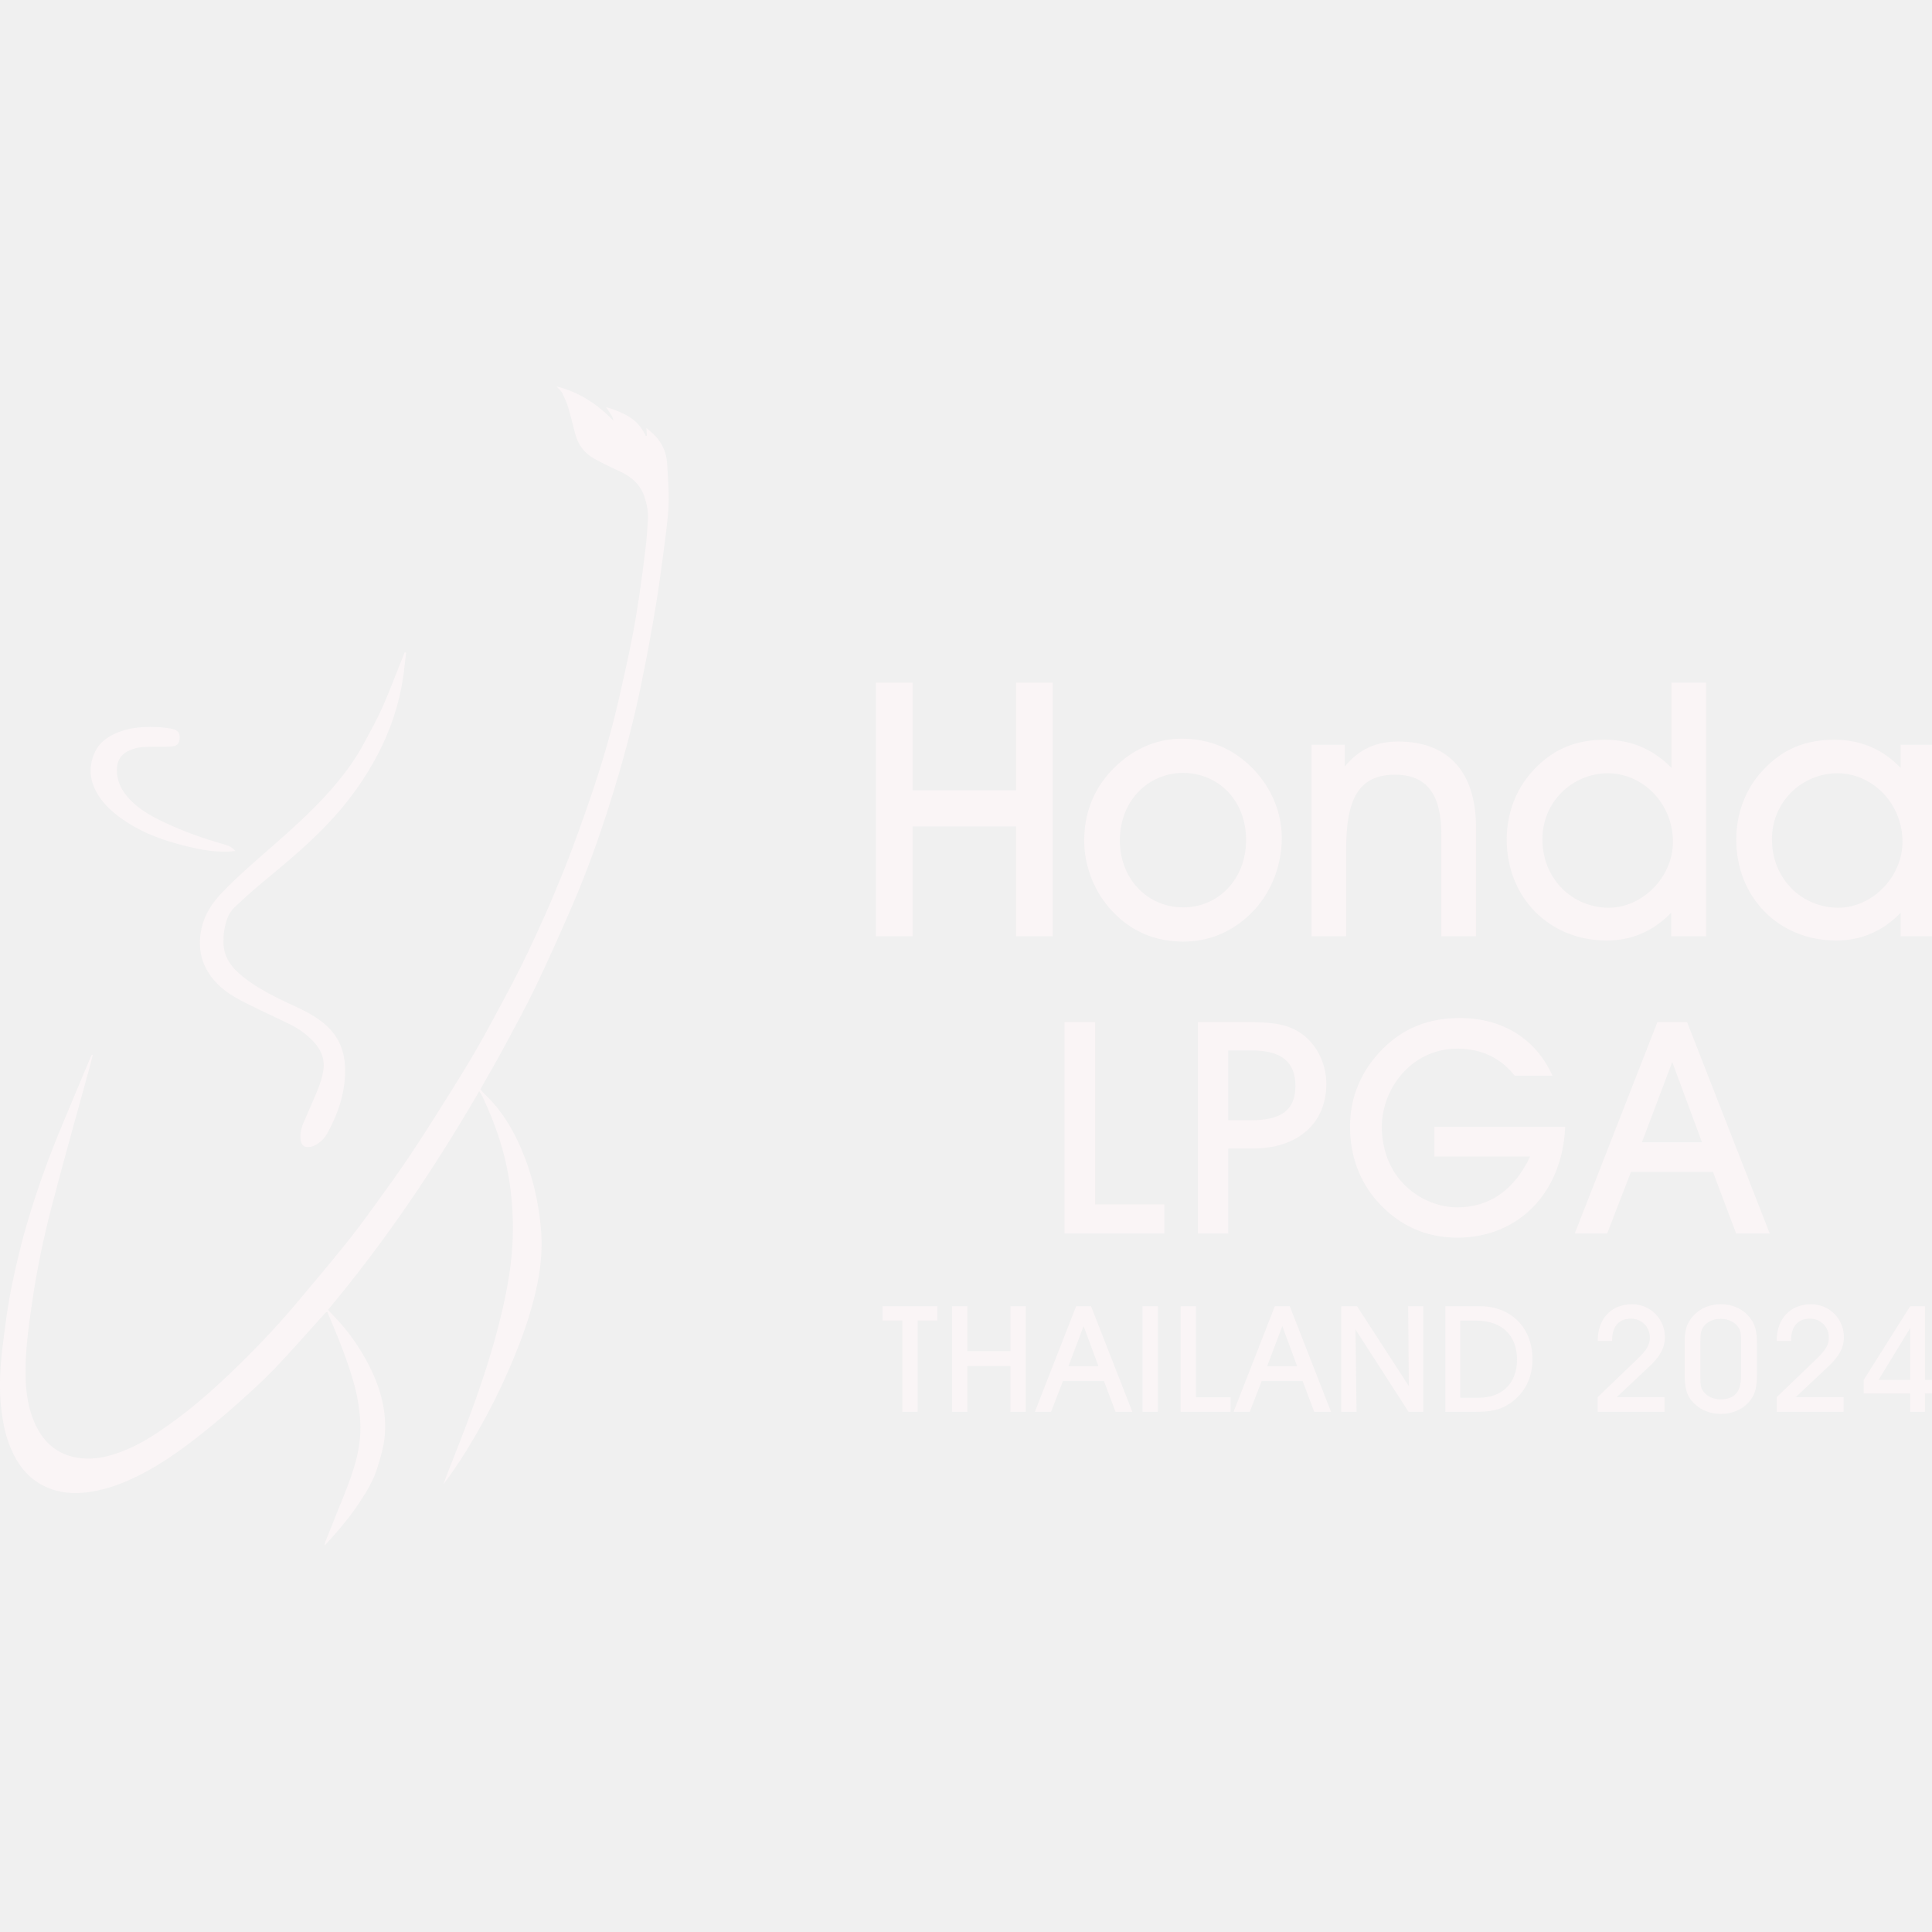
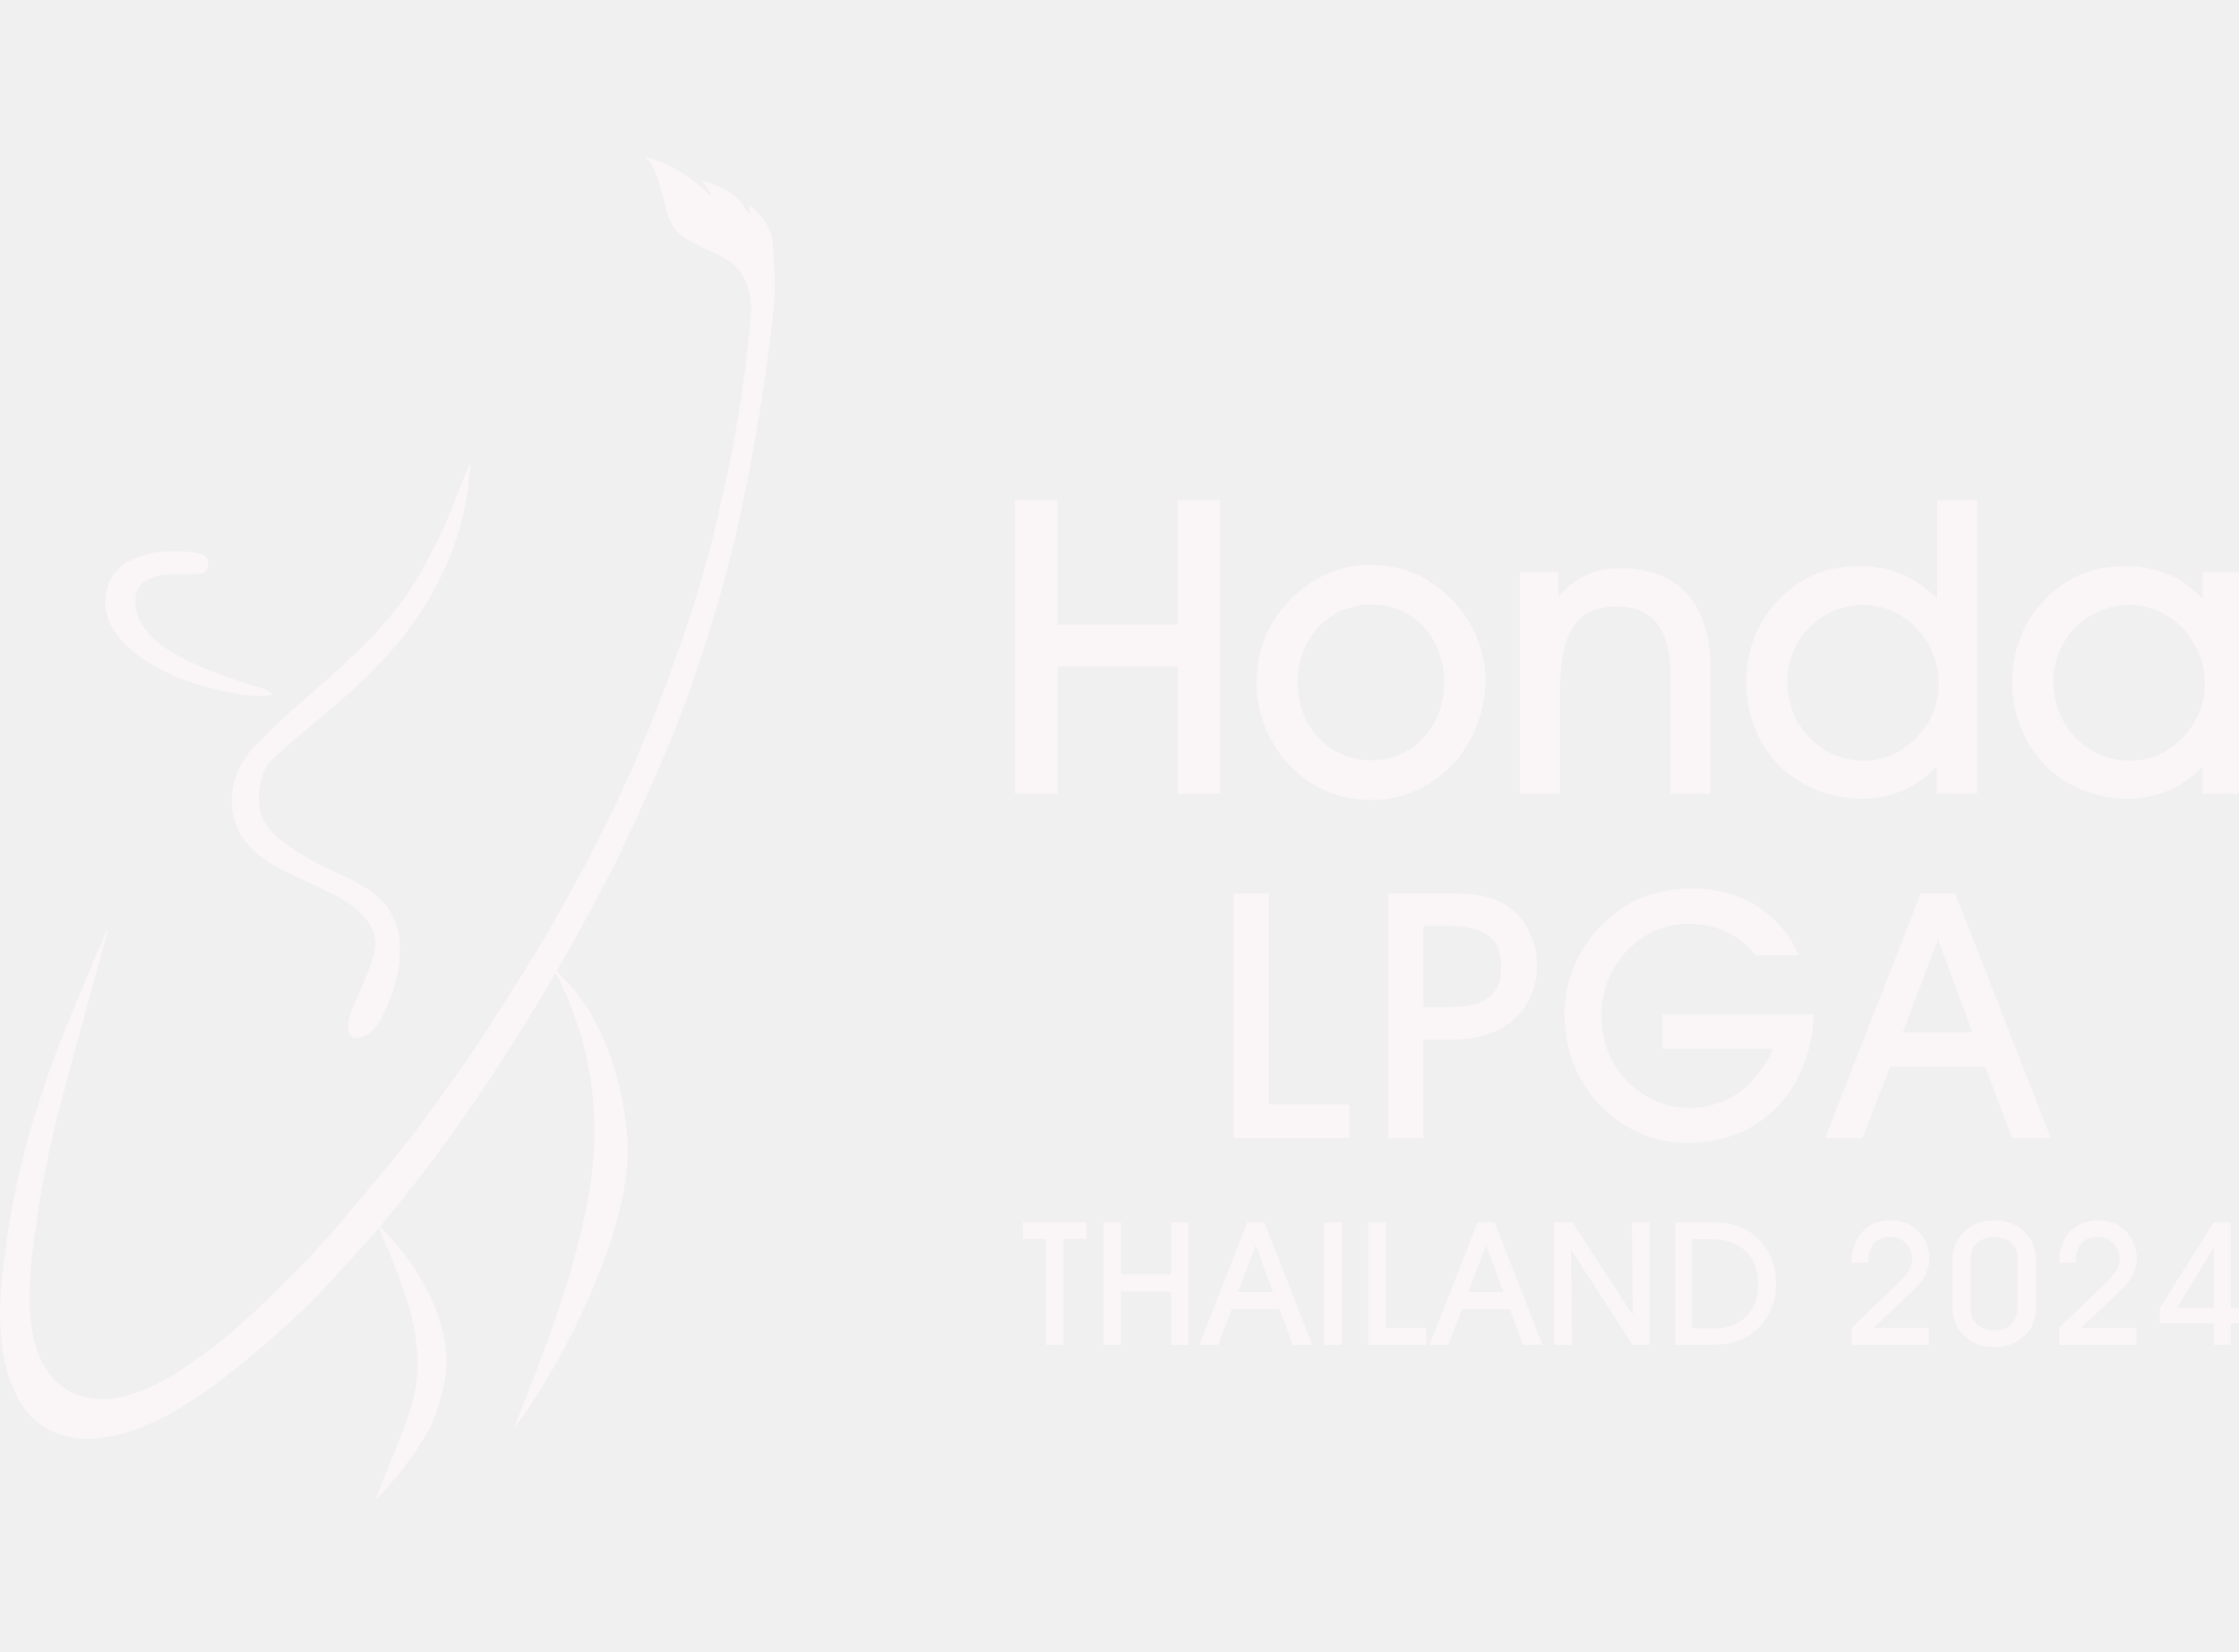
- <svg xmlns="http://www.w3.org/2000/svg" width="500" height="500" viewBox="0 0 500 500" fill="none">
+ <svg xmlns="http://www.w3.org/2000/svg" width="500" height="369" viewBox="0 0 500 369" fill="none">
  <g clip-path="url(#clip0_904_332)">
-     <path d="M236.174 242.307H226.667V176.676H236.174V204.553H262.944V176.676H272.451V242.307H262.944V213.876H236.174V242.307Z" fill="#FAF5F6" />
-     <path d="M280.585 217.568C280.585 210.553 282.985 204.368 287.601 199.476C292.585 194.122 299.047 191.168 305.785 191.168C312.985 191.168 319.17 193.753 324.154 198.83C329.047 203.814 331.724 210.276 331.724 216.922C331.724 223.753 329.139 230.491 324.801 235.291C319.816 240.737 313.447 243.691 306.247 243.691C299.047 243.691 292.862 241.107 287.97 235.937C283.262 231.045 280.585 224.214 280.585 217.568ZM289.816 217.476C289.816 227.445 296.924 234.83 306.247 234.83C315.293 234.83 322.493 227.537 322.493 217.383C322.493 207.137 315.293 200.03 306.154 200.03C297.201 200.03 289.816 207.23 289.816 217.476Z" fill="#FAF5F6" />
-     <path d="M348.38 242.307H339.426V192.737H348.011V198.368C351.796 193.845 356.134 191.907 361.857 191.907C374.688 191.907 381.98 199.66 381.98 214.06V242.307H373.026V215.999C373.026 205.568 369.242 200.491 361.026 200.491C351.519 200.491 348.38 206.953 348.38 219.783V242.307Z" fill="#FAF5F6" />
-     <path d="M432.493 242.307V236.214C427.877 241.014 422.154 243.414 415.877 243.414C400.831 243.414 389.939 232.153 389.939 217.291C389.939 210.368 392.431 203.907 397.047 199.107C402.031 193.845 407.847 191.445 415.323 191.445C422.062 191.445 427.785 193.845 432.585 198.737V176.676H441.539V242.307H432.493ZM399.17 217.199C399.17 227.537 407.016 234.922 416.339 234.922C425.016 234.922 432.954 227.076 432.954 217.845C432.954 207.783 425.016 200.122 416.154 200.122C406.923 200.122 399.17 207.507 399.17 217.199Z" fill="#FAF5F6" />
-     <path d="M491.898 242.307V236.214C487.282 241.014 481.559 243.414 475.282 243.414C460.236 243.414 449.344 232.153 449.344 217.291C449.344 210.368 451.836 203.907 456.452 199.107C461.436 193.845 467.252 191.445 474.729 191.445C481.467 191.445 487.19 193.845 491.898 198.737V192.737H500.944V242.307H491.898ZM458.575 217.199C458.575 227.537 466.421 234.922 475.744 234.922C484.421 234.922 492.359 227.076 492.359 217.845C492.359 207.783 484.421 200.122 475.559 200.122C466.329 200.122 458.575 207.507 458.575 217.199Z" fill="#FAF5F6" />
-     <path d="M301.335 319.231H275.489V264.539H283.412V311.693H301.335V319.231Z" fill="#FAF5F6" />
-     <path d="M317.87 319.231H310.024V264.539H322.716C328.1 264.539 332.254 264.77 335.793 266.847C340.331 269.462 343.254 274.77 343.254 280.539C343.254 290.385 336.254 297.231 324.177 297.231H317.87V319.231ZM317.87 289.923H323.639C331.408 289.923 335.254 287.462 335.254 281C335.254 274.693 331.485 271.847 323.87 271.847H317.87V289.923Z" fill="#FAF5F6" />
-     <path d="M371.229 291.616H405.075C404.306 309 392.691 320.308 377.152 320.308C368.998 320.308 361.998 317.154 356.46 310.923C351.844 305.77 349.383 299.077 349.383 291.539C349.383 283.923 352.306 276.923 357.921 271.385C363.229 266.077 369.768 263.462 377.768 263.462C388.921 263.462 397.537 268.923 401.768 278.385H391.998C388.383 273.77 383.306 271.385 377.152 271.385C371.998 271.385 367.229 273.385 363.614 277.077C359.768 281 357.614 286.385 357.614 291.616C357.614 297.385 359.614 302.616 363.152 306.308C366.921 310.231 372.075 312.462 377.152 312.462C385.383 312.462 391.844 308.077 395.998 299.308H371.229V291.616Z" fill="#FAF5F6" />
-     <path d="M422.084 303.308L415.93 319.231H407.545L428.93 264.539H436.622L458.007 319.231H449.314L443.314 303.308H422.084ZM440.468 295.616L432.776 274.847L424.93 295.616H440.468Z" fill="#FAF5F6" />
-     <path d="M237.475 365.384H233.514V341.73H228.398V338.038H242.591V341.73H237.475V365.384Z" fill="#FAF5F6" />
-     <path d="M250.352 365.384H246.39V338.038H250.352V349.653H261.505V338.038H265.467V365.384H261.505V353.538H250.352V365.384Z" fill="#FAF5F6" />
-     <path d="M275.087 357.423L272.01 365.384H267.818L278.51 338.038H282.356L293.048 365.384H288.702L285.702 357.423H275.087ZM284.279 353.577L280.433 343.192L276.51 353.577H284.279Z" fill="#FAF5F6" />
-     <path d="M299.647 365.384H295.685V338.038H299.647V365.384Z" fill="#FAF5F6" />
-     <path d="M318.476 365.384H305.553V338.038H309.515V361.615H318.476V365.384Z" fill="#FAF5F6" />
-     <path d="M326.513 357.423L323.436 365.384H319.243L329.936 338.038H333.782L344.474 365.384H340.128L337.128 357.423H326.513ZM335.705 353.577L331.859 343.192L327.936 353.577H335.705Z" fill="#FAF5F6" />
-     <path d="M351.073 365.384H347.111V338.038H351.188L364.611 358.73L364.419 338.038H368.342V365.384H364.534L350.804 344.077L351.073 365.384Z" fill="#FAF5F6" />
-     <path d="M381.757 365.384H374.064V338.038H382.872C391.18 338.038 396.603 343.692 396.603 351.807C396.603 356.5 394.641 360.423 391.103 362.961C388.18 365.077 385.372 365.384 381.757 365.384ZM377.911 361.73H382.718C388.872 361.73 392.603 357.884 392.603 351.846C392.603 345.653 388.757 341.769 381.987 341.769H377.911V361.73Z" fill="#FAF5F6" />
-     <path d="M430.792 365.384H413.484V361.577L423.061 352.384C425.33 350.192 426.984 348.653 426.984 346.192C426.984 343.461 424.946 341.269 422.023 341.269C419.023 341.269 417.215 343.269 417.215 346.73C417.215 346.807 417.215 346.923 417.215 347.038H413.484C413.484 347 413.484 346.961 413.484 346.961C413.484 341.192 417.1 337.538 422.369 337.538C427.176 337.538 430.869 341.384 430.869 346.038C430.869 348.884 429.523 351.115 426.907 353.577L418.407 361.577H430.792V365.384Z" fill="#FAF5F6" />
-     <path d="M440.071 356.461C440.071 356.615 440.071 356.73 440.071 356.884C440.071 358.115 440.11 359.077 440.725 359.961C441.648 361.307 443.341 362.153 445.264 362.153C448.841 362.153 450.571 360.23 450.571 356.307V347.153C450.571 345.615 450.571 344.5 449.917 343.538C448.994 342.153 447.264 341.307 445.302 341.307C443.379 341.307 441.725 342.115 440.802 343.423C440.148 344.346 440.071 345.5 440.071 347.115V356.461ZM435.994 355.769V347.692C435.994 345.192 436.148 343.192 437.648 341.23C439.456 338.846 442.148 337.538 445.341 337.538C448.648 337.538 451.417 338.923 453.225 341.5C454.341 343.077 454.687 345 454.687 347.538V355.884C454.687 358.538 454.341 360.538 453.187 362.115C451.456 364.538 448.61 365.923 445.341 365.923C442.187 365.923 439.456 364.615 437.571 362.23C436.341 360.653 435.994 358.577 435.994 355.769Z" fill="#FAF5F6" />
-     <path d="M477.12 365.384H459.812V361.577L469.389 352.384C471.658 350.192 473.312 348.653 473.312 346.192C473.312 343.461 471.274 341.269 468.351 341.269C465.351 341.269 463.543 343.269 463.543 346.73C463.543 346.807 463.543 346.923 463.543 347.038H459.812C459.812 347 459.812 346.961 459.812 346.961C459.812 341.192 463.428 337.538 468.697 337.538C473.505 337.538 477.197 341.384 477.197 346.038C477.197 348.884 475.851 351.115 473.235 353.577L464.735 361.577H477.12V365.384Z" fill="#FAF5F6" />
-     <path d="M494.361 357.115V343.692L486.169 357.115H494.361ZM498.169 365.384H494.361V360.615H482.322V357.115L494.361 338.038H498.169V357.115H500.938V360.615H498.169V365.384Z" fill="#FAF5F6" />
+     <path d="M236.174 177.307H226.667V111.676H236.174V139.553H262.944V111.676H272.451V177.307H262.944V148.876H236.174V177.307Z" fill="#FAF5F6" />
+     <path d="M280.585 152.568C280.585 145.553 282.985 139.368 287.601 134.476C292.585 129.122 299.047 126.168 305.785 126.168C312.985 126.168 319.17 128.753 324.154 133.83C329.047 138.814 331.724 145.276 331.724 151.922C331.724 158.753 329.139 165.491 324.801 170.291C319.816 175.737 313.447 178.691 306.247 178.691C299.047 178.691 292.862 176.107 287.97 170.937C283.262 166.045 280.585 159.214 280.585 152.568ZM289.816 152.476C289.816 162.445 296.924 169.83 306.247 169.83C315.293 169.83 322.493 162.537 322.493 152.383C322.493 142.137 315.293 135.03 306.154 135.03C297.201 135.03 289.816 142.23 289.816 152.476Z" fill="#FAF5F6" />
+     <path d="M348.38 177.307H339.426V127.737H348.011V133.368C351.796 128.845 356.134 126.907 361.857 126.907C374.688 126.907 381.98 134.66 381.98 149.06V177.307H373.026V150.999C373.026 140.568 369.242 135.491 361.026 135.491C351.519 135.491 348.38 141.953 348.38 154.783V177.307Z" fill="#FAF5F6" />
+     <path d="M432.493 177.307V171.214C427.877 176.014 422.154 178.414 415.877 178.414C400.831 178.414 389.939 167.153 389.939 152.291C389.939 145.368 392.431 138.907 397.047 134.107C402.031 128.845 407.847 126.445 415.323 126.445C422.062 126.445 427.785 128.845 432.585 133.737V111.676H441.539V177.307H432.493ZM399.17 152.199C399.17 162.537 407.016 169.922 416.339 169.922C425.016 169.922 432.954 162.076 432.954 152.845C432.954 142.783 425.016 135.122 416.154 135.122C406.923 135.122 399.17 142.507 399.17 152.199Z" fill="#FAF5F6" />
+     <path d="M491.898 177.307V171.214C487.282 176.014 481.559 178.414 475.282 178.414C460.236 178.414 449.344 167.153 449.344 152.291C449.344 145.368 451.836 138.907 456.452 134.107C461.436 128.845 467.252 126.445 474.729 126.445C481.467 126.445 487.19 128.845 491.898 133.737V127.737H500.944V177.307H491.898ZM458.575 152.199C458.575 162.537 466.421 169.922 475.744 169.922C484.421 169.922 492.359 162.076 492.359 152.845C492.359 142.783 484.421 135.122 475.559 135.122C466.329 135.122 458.575 142.507 458.575 152.199Z" fill="#FAF5F6" />
+     <path d="M301.335 254.231H275.489V199.539H283.412V246.693H301.335V254.231Z" fill="#FAF5F6" />
+     <path d="M317.87 254.231H310.024V199.539H322.716C328.1 199.539 332.254 199.77 335.793 201.847C340.331 204.462 343.254 209.77 343.254 215.539C343.254 225.385 336.254 232.231 324.177 232.231H317.87V254.231ZM317.87 224.923H323.639C331.408 224.923 335.254 222.462 335.254 216C335.254 209.693 331.485 206.847 323.87 206.847H317.87V224.923Z" fill="#FAF5F6" />
+     <path d="M371.229 226.616H405.075C404.306 244 392.691 255.308 377.152 255.308C368.998 255.308 361.998 252.154 356.46 245.923C351.844 240.77 349.383 234.077 349.383 226.539C349.383 218.923 352.306 211.923 357.921 206.385C363.229 201.077 369.768 198.462 377.768 198.462C388.921 198.462 397.537 203.923 401.768 213.385H391.998C388.383 208.77 383.306 206.385 377.152 206.385C371.998 206.385 367.229 208.385 363.614 212.077C359.768 216 357.614 221.385 357.614 226.616C357.614 232.385 359.614 237.616 363.152 241.308C366.921 245.231 372.075 247.462 377.152 247.462C385.383 247.462 391.844 243.077 395.998 234.308H371.229V226.616Z" fill="#FAF5F6" />
+     <path d="M422.084 238.308L415.93 254.231H407.545L428.93 199.539H436.622L458.007 254.231H449.314L443.314 238.308H422.084ZM440.468 230.616L432.776 209.847L424.93 230.616H440.468Z" fill="#FAF5F6" />
+     <path d="M237.475 300.384H233.514V276.73H228.398V273.038H242.591V276.73H237.475V300.384Z" fill="#FAF5F6" />
+     <path d="M250.352 300.384H246.39V273.038H250.352V284.653H261.505V273.038H265.467V300.384H261.505V288.538H250.352V300.384Z" fill="#FAF5F6" />
+     <path d="M275.087 292.423L272.01 300.384H267.818L278.51 273.038H282.356L293.048 300.384H288.702L285.702 292.423H275.087ZM284.279 288.577L280.433 278.192L276.51 288.577H284.279Z" fill="#FAF5F6" />
+     <path d="M299.647 300.384H295.685V273.038H299.647V300.384Z" fill="#FAF5F6" />
+     <path d="M318.476 300.384H305.553V273.038H309.515V296.615H318.476V300.384Z" fill="#FAF5F6" />
+     <path d="M326.513 292.423L323.436 300.384H319.243L329.936 273.038H333.782L344.474 300.384H340.128L337.128 292.423H326.513ZM335.705 288.577L331.859 278.192L327.936 288.577H335.705Z" fill="#FAF5F6" />
+     <path d="M351.073 300.384H347.111V273.038H351.188L364.611 293.73L364.419 273.038H368.342V300.384H364.534L350.804 279.077L351.073 300.384Z" fill="#FAF5F6" />
+     <path d="M381.757 300.384H374.064V273.038H382.872C391.18 273.038 396.603 278.692 396.603 286.807C396.603 291.5 394.641 295.423 391.103 297.961C388.18 300.077 385.372 300.384 381.757 300.384ZM377.911 296.73H382.718C388.872 296.73 392.603 292.884 392.603 286.846C392.603 280.653 388.757 276.769 381.987 276.769H377.911V296.73Z" fill="#FAF5F6" />
+     <path d="M430.792 300.384H413.484V296.577L423.061 287.384C425.33 285.192 426.984 283.653 426.984 281.192C426.984 278.461 424.946 276.269 422.023 276.269C419.023 276.269 417.215 278.269 417.215 281.73C417.215 281.807 417.215 281.923 417.215 282.038H413.484C413.484 282 413.484 281.961 413.484 281.961C413.484 276.192 417.1 272.538 422.369 272.538C427.176 272.538 430.869 276.384 430.869 281.038C430.869 283.884 429.523 286.115 426.907 288.577L418.407 296.577H430.792V300.384Z" fill="#FAF5F6" />
+     <path d="M440.071 291.461C440.071 291.615 440.071 291.73 440.071 291.884C440.071 293.115 440.11 294.077 440.725 294.961C441.648 296.307 443.341 297.153 445.264 297.153C448.841 297.153 450.571 295.23 450.571 291.307V282.153C450.571 280.615 450.571 279.5 449.917 278.538C448.994 277.153 447.264 276.307 445.302 276.307C443.379 276.307 441.725 277.115 440.802 278.423C440.148 279.346 440.071 280.5 440.071 282.115V291.461ZM435.994 290.769V282.692C435.994 280.192 436.148 278.192 437.648 276.23C439.456 273.846 442.148 272.538 445.341 272.538C448.648 272.538 451.417 273.923 453.225 276.5C454.341 278.077 454.687 280 454.687 282.538V290.884C454.687 293.538 454.341 295.538 453.187 297.115C451.456 299.538 448.61 300.923 445.341 300.923C442.187 300.923 439.456 299.615 437.571 297.23C436.341 295.653 435.994 293.577 435.994 290.769Z" fill="#FAF5F6" />
+     <path d="M477.12 300.384H459.812V296.577L469.389 287.384C471.658 285.192 473.312 283.653 473.312 281.192C473.312 278.461 471.274 276.269 468.351 276.269C465.351 276.269 463.543 278.269 463.543 281.73C463.543 281.807 463.543 281.923 463.543 282.038H459.812C459.812 282 459.812 281.961 459.812 281.961C459.812 276.192 463.428 272.538 468.697 272.538C473.505 272.538 477.197 276.384 477.197 281.038C477.197 283.884 475.851 286.115 473.235 288.577L464.735 296.577H477.12V300.384Z" fill="#FAF5F6" />
+     <path d="M494.361 292.115V278.692L486.169 292.115H494.361ZM498.169 300.384H494.361V295.615H482.322V292.115L494.361 273.038H498.169V292.115H500.938V295.615H498.169V300.384Z" fill="#FAF5F6" />
    <g clip-path="url(#clip1_904_332)">
-       <path d="M24.015 272.99C23.789 273.899 23.575 274.808 23.333 275.711C20.007 287.877 16.557 300.01 13.383 312.216C11.319 320.174 9.606 328.228 8.416 336.373C7.447 343.013 6.449 349.664 6.618 356.418C6.725 360.57 7.317 364.608 9.042 368.425C11.59 374.06 15.858 377.161 22.019 377.468C25.999 377.666 29.692 376.485 33.294 374.923C37.059 373.293 40.459 371.049 43.802 368.669C49.287 364.767 54.361 360.382 59.237 355.736C65.302 349.954 71.115 343.927 76.521 337.509C80.794 332.431 85.073 327.359 89.239 322.196C91.99 318.788 94.594 315.255 97.165 311.71C100.265 307.439 103.354 303.156 106.28 298.76C109.832 293.427 113.242 287.996 116.647 282.572C119.026 278.778 121.366 274.955 123.598 271.07C125.898 267.066 128.063 262.976 130.25 258.909C131.834 255.961 133.396 253.002 134.89 250.003C136.282 247.22 137.601 244.397 138.898 241.563C140.335 238.433 141.767 235.298 143.092 232.117C144.873 227.845 146.643 223.568 148.244 219.229C150.415 213.339 152.529 207.42 154.462 201.45C156.706 194.532 158.662 187.517 160.274 180.417C161.419 175.396 162.541 170.37 163.55 165.314C164.305 161.514 164.914 157.686 165.483 153.852C166.086 149.831 166.605 145.798 167.079 141.765C167.366 139.323 167.547 136.869 167.687 134.415C167.8 132.461 167.417 130.541 166.825 128.69C165.805 125.52 163.572 123.481 160.641 122.101C158.313 121.005 155.951 119.943 153.718 118.665C151.311 117.29 149.659 115.194 148.915 112.456C148.284 110.133 147.754 107.782 147.061 105.476C146.672 104.175 146.108 102.914 145.493 101.704C145.189 101.102 144.591 100.648 144.022 100.006C149.913 101.477 154.643 104.629 158.758 108.884C158.538 107.566 157.659 106.646 156.836 105.351C159.153 106.032 161.126 106.816 162.986 107.975C164.886 109.156 166.171 110.832 167.141 112.831C167.225 112.803 167.315 112.769 167.4 112.74C167.361 112.184 167.327 111.621 167.27 110.764C167.834 111.235 168.24 111.559 168.635 111.9C171.087 114.052 172.474 116.75 172.665 120.045C172.806 122.402 172.947 124.765 173.032 127.128C173.195 131.496 172.643 135.824 172.073 140.135C171.329 145.804 170.602 151.484 169.666 157.118C168.601 163.548 167.4 169.966 166.103 176.356C163.933 187.063 161.097 197.605 157.805 208.011C154.97 216.98 151.79 225.829 148.064 234.457C145.048 241.432 141.964 248.379 138.678 255.223C136.09 260.625 133.193 265.873 130.363 271.155C128.604 274.433 126.721 277.642 124.895 280.885C124.714 281.209 124.539 281.538 124.325 281.942C124.754 282.413 125.131 282.89 125.565 283.305C129.782 287.292 132.702 292.177 134.963 297.471C137.731 303.946 139.332 310.756 139.98 317.765C140.42 322.497 140.07 327.2 139.14 331.88C137.364 340.854 134.083 349.272 130.306 357.531C127.538 363.591 124.359 369.43 120.892 375.11C119.004 378.2 116.957 381.194 114.759 384.136C115.114 383.165 115.458 382.188 115.835 381.228C117.442 377.093 119.105 372.975 120.667 368.823C124.274 359.224 127.561 349.516 129.901 339.514C131.366 333.249 132.477 326.933 132.691 320.463C132.9 314.181 132.392 307.984 131.124 301.856C129.827 295.579 127.572 289.621 124.883 283.822C124.692 283.407 124.404 283.032 124.026 282.413C112.414 302.401 99.639 321.344 84.881 338.98C85.366 339.497 85.766 339.951 86.189 340.383C90.079 344.348 93.241 348.846 95.722 353.822C98.602 359.593 100.22 365.687 99.51 372.18C99.234 374.69 98.478 377.167 97.745 379.603C96.731 382.983 94.932 385.988 92.999 388.901C90.411 392.804 87.384 396.331 84.018 399.994C84.103 399.472 84.103 399.228 84.188 399.018C85.817 394.939 87.446 390.861 89.092 386.794C91.561 380.671 93.658 374.474 93.224 367.709C92.999 364.199 92.412 360.757 91.42 357.395C89.87 352.129 87.897 347.017 85.738 341.979C85.388 341.167 85.056 340.355 84.684 339.457C84.419 339.639 84.244 339.713 84.131 339.843C79.768 344.654 75.506 349.573 71.007 354.259C67.783 357.616 64.31 360.734 60.827 363.824C57.624 366.664 54.327 369.396 50.956 372.026C46.508 375.502 41.891 378.751 36.885 381.364C32.538 383.63 28 385.431 23.135 386.13C19.184 386.698 15.277 386.448 11.59 384.676C7.255 382.591 4.532 379.035 2.717 374.656C1.234 371.083 0.586 367.318 0.214 363.495C-0.417 356.991 0.361 350.55 1.217 344.126C1.708 340.474 2.221 336.816 2.959 333.204C4.149 327.37 5.519 321.582 7.227 315.868C9.504 308.257 12.137 300.776 15.153 293.432C17.915 286.707 20.762 280.016 23.575 273.308C23.626 273.183 23.733 273.075 23.812 272.962C23.874 272.962 23.936 272.967 23.998 272.973L24.015 272.99Z" fill="#FAF5F6" />
-       <path d="M105.102 168.898C104.843 171.051 104.634 173.215 104.319 175.356C103.276 182.343 101.055 188.943 97.796 195.179C94.746 201.018 91.003 206.369 86.606 211.271C80.828 217.718 74.187 223.182 67.558 228.674C65.207 230.617 62.952 232.684 60.731 234.775C58.967 236.439 58.369 238.7 57.997 241.017C57.861 241.852 57.856 242.715 57.833 243.562C57.737 247.668 59.975 250.485 62.958 252.843C67.079 256.103 71.786 258.335 76.515 260.516C79.12 261.715 81.657 263.038 83.878 264.896C87.362 267.804 89.121 271.53 89.295 276.119C89.526 282.242 87.689 287.769 84.853 293.04C84.177 294.301 83.241 295.374 82.012 296.124C81.538 296.414 81.008 296.658 80.473 296.777C78.793 297.147 77.88 296.397 77.767 294.659C77.671 293.256 77.959 291.938 78.511 290.66C79.825 287.627 81.177 284.611 82.406 281.544C82.965 280.152 83.399 278.675 83.652 277.198C84.132 274.41 83.28 271.962 81.409 269.871C79.593 267.844 77.429 266.276 75.016 265.083C71.273 263.237 67.468 261.527 63.741 259.647C61.018 258.273 58.335 256.756 56.182 254.535C52.275 250.52 50.956 245.72 52.173 240.205C52.968 236.615 54.902 233.712 57.371 231.111C61.56 226.703 66.194 222.784 70.749 218.78C75.518 214.588 80.242 210.345 84.526 205.642C88.241 201.564 91.618 197.207 94.228 192.305C95.846 189.267 97.548 186.262 98.941 183.121C100.812 178.895 102.43 174.555 104.155 170.267C104.347 169.79 104.544 169.318 104.736 168.841C104.86 168.858 104.984 168.875 105.114 168.892L105.102 168.898Z" fill="#FAF5F6" />
-       <path d="M60.922 220.228C60.127 220.302 59.637 220.37 59.147 220.393C55.319 220.546 51.604 219.836 47.911 218.916C42.663 217.61 37.59 215.855 32.995 212.89C29.686 210.754 26.687 208.3 24.81 204.699C23.175 201.575 23.023 198.366 24.348 195.123C25.097 193.288 26.354 191.857 28.051 190.8C31.941 188.386 36.225 187.977 40.634 188.165C41.987 188.222 43.351 188.369 44.664 188.659C46.198 188.994 46.699 189.96 46.44 191.51C46.299 192.357 45.854 192.925 45.036 193.078C44.309 193.214 43.559 193.248 42.815 193.265C40.803 193.3 38.785 193.209 36.783 193.351C35.69 193.43 34.562 193.748 33.548 194.186C30.909 195.339 30.03 197.423 30.295 200.303C30.503 202.558 31.524 204.495 33.018 206.25C35.6 209.277 38.937 211.123 42.426 212.782C47.393 215.145 52.545 216.974 57.822 218.479C58.842 218.769 59.891 219.053 60.922 220.228Z" fill="#FAF5F6" />
+       <path d="M24.015 207.99C23.789 208.899 23.575 209.808 23.333 210.711C20.007 222.877 16.557 235.01 13.383 247.216C11.319 255.174 9.606 263.228 8.416 271.373C7.447 278.013 6.449 284.664 6.618 291.418C6.725 295.57 7.317 299.608 9.042 303.425C11.59 309.06 15.858 312.161 22.019 312.468C25.999 312.666 29.692 311.485 33.294 309.923C37.059 308.293 40.459 306.049 43.802 303.669C49.287 299.767 54.361 295.382 59.237 290.736C65.302 284.954 71.115 278.927 76.521 272.509C80.794 267.431 85.073 262.359 89.239 257.196C91.99 253.788 94.594 250.255 97.165 246.71C100.265 242.439 103.354 238.156 106.28 233.76C109.832 228.427 113.242 222.996 116.647 217.572C119.026 213.778 121.366 209.955 123.598 206.07C125.898 202.066 128.063 197.976 130.25 193.909C131.834 190.961 133.396 188.002 134.89 185.003C136.282 182.22 137.601 179.397 138.898 176.563C140.335 173.433 141.767 170.298 143.092 167.117C144.873 162.845 146.643 158.568 148.244 154.229C150.415 148.339 152.529 142.42 154.462 136.45C156.706 129.532 158.662 122.517 160.274 115.417C161.419 110.396 162.541 105.37 163.55 100.314C164.305 96.514 164.914 92.686 165.483 88.852C166.086 84.831 166.605 80.798 167.079 76.765C167.366 74.323 167.547 71.869 167.687 69.415C167.8 67.461 167.417 65.541 166.825 63.69C165.805 60.52 163.572 58.481 160.641 57.101C158.313 56.005 155.951 54.943 153.718 53.665C151.311 52.29 149.659 50.194 148.915 47.456C148.284 45.133 147.754 42.782 147.061 40.476C146.672 39.175 146.108 37.914 145.493 36.704C145.189 36.102 144.591 35.648 144.022 35.006C149.913 36.477 154.643 39.629 158.758 43.884C158.538 42.566 157.659 41.646 156.836 40.351C159.153 41.032 161.126 41.816 162.986 42.975C164.886 44.156 166.171 45.832 167.141 47.831C167.225 47.803 167.315 47.769 167.4 47.74C167.361 47.184 167.327 46.621 167.27 45.764C167.834 46.235 168.24 46.559 168.635 46.9C171.087 49.053 172.474 51.751 172.665 55.045C172.806 57.402 172.947 59.765 173.032 62.128C173.195 66.496 172.643 70.824 172.073 75.135C171.329 80.804 170.602 86.484 169.666 92.118C168.601 98.548 167.4 104.966 166.103 111.356C163.933 122.063 161.097 132.605 157.805 143.011C154.97 151.98 151.79 160.829 148.064 169.457C145.048 176.432 141.964 183.379 138.678 190.223C136.09 195.625 133.193 200.873 130.363 206.155C128.604 209.433 126.721 212.642 124.895 215.885C124.714 216.209 124.539 216.538 124.325 216.942C124.754 217.413 125.131 217.89 125.565 218.305C129.782 222.292 132.702 227.177 134.963 232.471C137.731 238.946 139.332 245.756 139.98 252.765C140.42 257.497 140.07 262.2 139.14 266.88C137.364 275.854 134.083 284.272 130.306 292.531C127.538 298.591 124.359 304.43 120.892 310.11C119.004 313.2 116.957 316.194 114.759 319.136C115.114 318.165 115.458 317.188 115.835 316.228C117.442 312.093 119.105 307.975 120.667 303.823C124.274 294.224 127.561 284.516 129.901 274.514C131.366 268.249 132.477 261.933 132.691 255.463C132.9 249.181 132.392 242.984 131.124 236.856C129.827 230.579 127.572 224.621 124.883 218.822C124.692 218.407 124.404 218.032 124.026 217.413C112.414 237.401 99.639 256.344 84.881 273.98C85.366 274.497 85.766 274.951 86.189 275.383C90.079 279.348 93.241 283.846 95.722 288.822C98.602 294.593 100.22 300.687 99.51 307.18C99.234 309.69 98.478 312.167 97.745 314.603C96.731 317.983 94.932 320.988 92.999 323.901C90.411 327.804 87.384 331.331 84.018 334.994C84.103 334.472 84.103 334.228 84.188 334.018C85.817 329.939 87.446 325.861 89.092 321.794C91.561 315.671 93.658 309.474 93.224 302.709C92.999 299.199 92.412 295.757 91.42 292.395C89.87 287.129 87.897 282.017 85.738 276.979C85.388 276.167 85.056 275.355 84.684 274.457C84.419 274.639 84.244 274.713 84.131 274.843C79.768 279.654 75.506 284.573 71.007 289.259C67.783 292.616 64.31 295.734 60.827 298.824C57.624 301.664 54.327 304.396 50.956 307.026C46.508 310.502 41.891 313.751 36.885 316.364C32.538 318.63 28 320.431 23.135 321.13C19.184 321.698 15.277 321.448 11.59 319.676C7.255 317.591 4.532 314.035 2.717 309.656C1.234 306.083 0.586 302.318 0.214 298.495C-0.417 291.991 0.361 285.55 1.217 279.126C1.708 275.474 2.221 271.816 2.959 268.204C4.149 262.37 5.519 256.582 7.227 250.868C9.504 243.257 12.137 235.776 15.153 228.432C17.915 221.707 20.762 215.016 23.575 208.308C23.626 208.183 23.733 208.075 23.812 207.962C23.874 207.962 23.936 207.967 23.998 207.973L24.015 207.99Z" fill="#FAF5F6" />
+       <path d="M105.102 103.898C104.843 106.051 104.634 108.215 104.319 110.356C103.276 117.343 101.055 123.943 97.796 130.179C94.746 136.018 91.003 141.369 86.606 146.271C80.828 152.718 74.187 158.182 67.558 163.674C65.207 165.617 62.952 167.684 60.731 169.775C58.967 171.439 58.369 173.7 57.997 176.017C57.861 176.852 57.856 177.715 57.833 178.562C57.737 182.668 59.975 185.485 62.958 187.843C67.079 191.103 71.786 193.335 76.515 195.516C79.12 196.715 81.657 198.038 83.878 199.896C87.362 202.804 89.121 206.53 89.295 211.119C89.526 217.242 87.689 222.769 84.853 228.04C84.177 229.301 83.241 230.374 82.012 231.124C81.538 231.414 81.008 231.658 80.473 231.777C78.793 232.147 77.88 231.397 77.767 229.659C77.671 228.256 77.959 226.938 78.511 225.66C79.825 222.627 81.177 219.611 82.406 216.544C82.965 215.152 83.399 213.675 83.652 212.198C84.132 209.41 83.28 206.962 81.409 204.871C79.593 202.844 77.429 201.276 75.016 200.083C71.273 198.237 67.468 196.527 63.741 194.647C61.018 193.273 58.335 191.756 56.182 189.535C52.275 185.52 50.956 180.72 52.173 175.205C52.968 171.615 54.902 168.712 57.371 166.111C61.56 161.703 66.194 157.784 70.749 153.78C75.518 149.588 80.242 145.345 84.526 140.642C88.241 136.564 91.618 132.207 94.228 127.305C95.846 124.267 97.548 121.262 98.941 118.121C100.812 113.895 102.43 109.555 104.155 105.267C104.347 104.79 104.544 104.318 104.736 103.841C104.86 103.858 104.984 103.875 105.114 103.892L105.102 103.898Z" fill="#FAF5F6" />
+       <path d="M60.922 155.228C60.127 155.302 59.637 155.37 59.147 155.393C55.319 155.546 51.604 154.836 47.911 153.916C42.663 152.61 37.59 150.855 32.995 147.89C29.686 145.754 26.687 143.3 24.81 139.699C23.175 136.575 23.023 133.366 24.348 130.123C25.097 128.288 26.354 126.857 28.051 125.8C31.941 123.386 36.225 122.977 40.634 123.165C41.987 123.222 43.351 123.369 44.664 123.659C46.198 123.994 46.699 124.96 46.44 126.51C46.299 127.357 45.854 127.925 45.036 128.078C44.309 128.214 43.559 128.248 42.815 128.265C40.803 128.3 38.785 128.209 36.783 128.351C35.69 128.43 34.562 128.748 33.548 129.186C30.909 130.339 30.03 132.423 30.295 135.303C30.503 137.558 31.524 139.495 33.018 141.25C35.6 144.277 38.937 146.123 42.426 147.782C47.393 150.145 52.545 151.974 57.822 153.479C58.842 153.769 59.891 154.053 60.922 155.228Z" fill="#FAF5F6" />
    </g>
  </g>
  <defs>
    <clipPath id="clip0_904_332">
-       <rect width="500" height="500" fill="white" />
+       <rect width="500" height="369" fill="white" />
    </clipPath>
    <clipPath id="clip1_904_332">
-       <rect width="173.077" height="300" fill="white" transform="translate(0 100)" />
+       <rect width="173.077" height="300" fill="white" transform="translate(0 35)" />
    </clipPath>
  </defs>
</svg>
